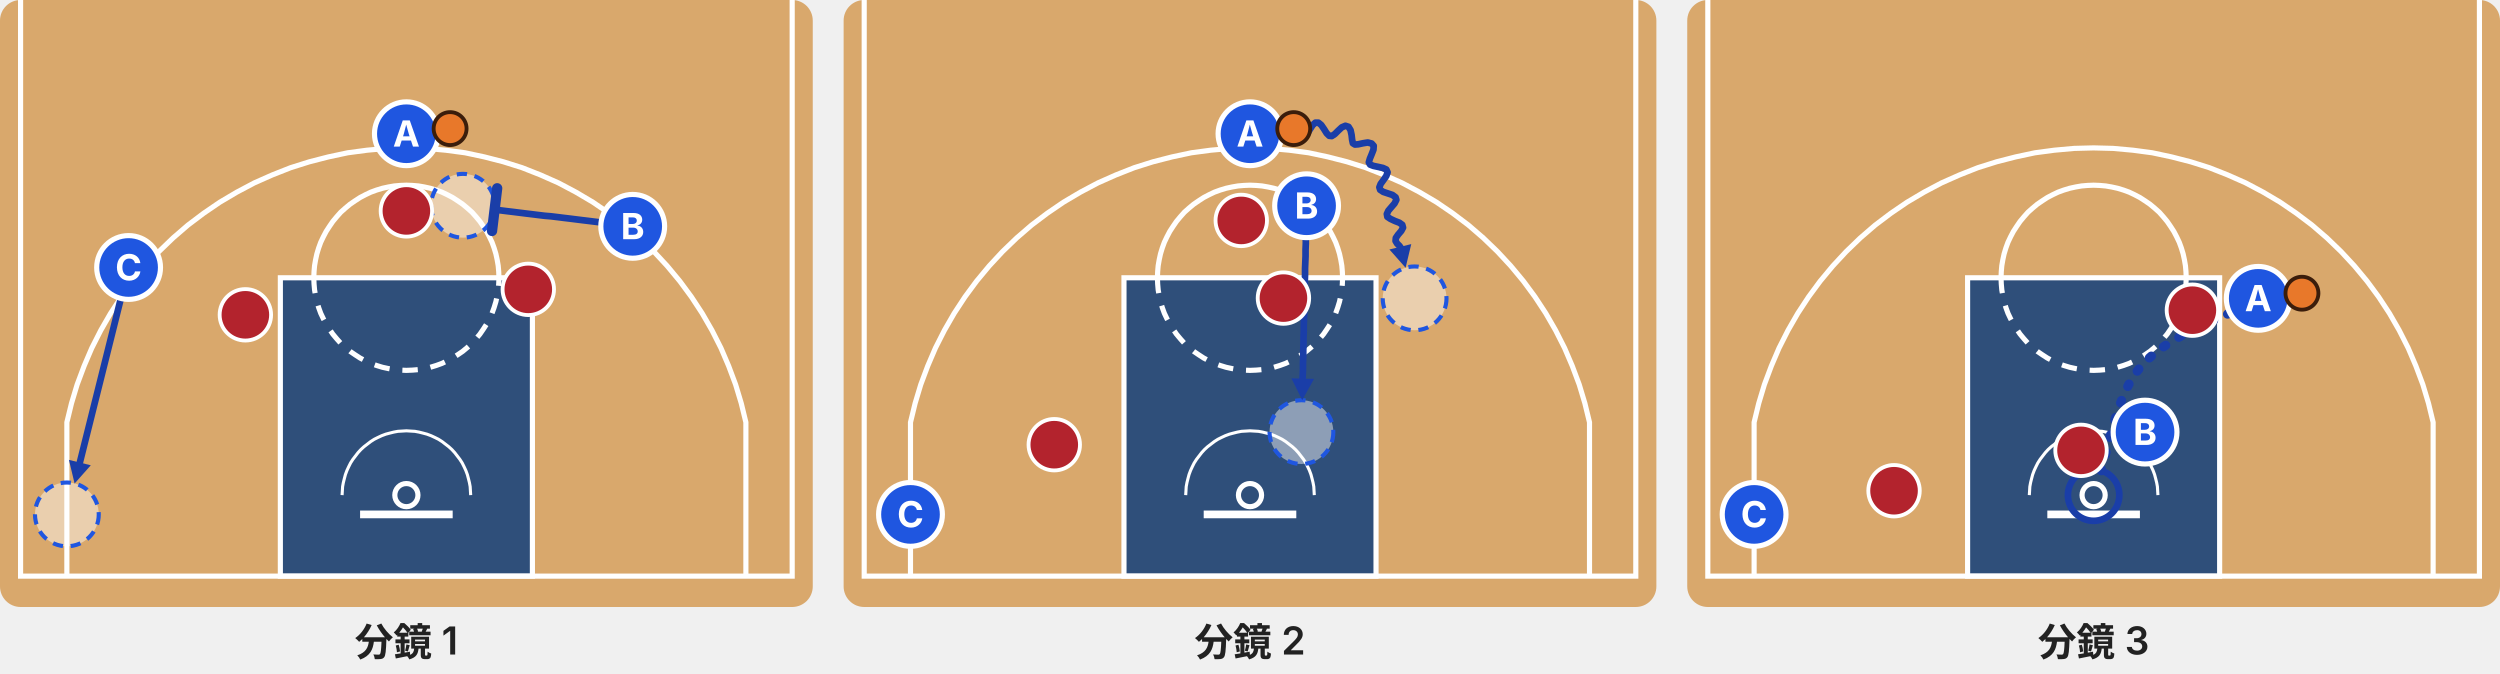
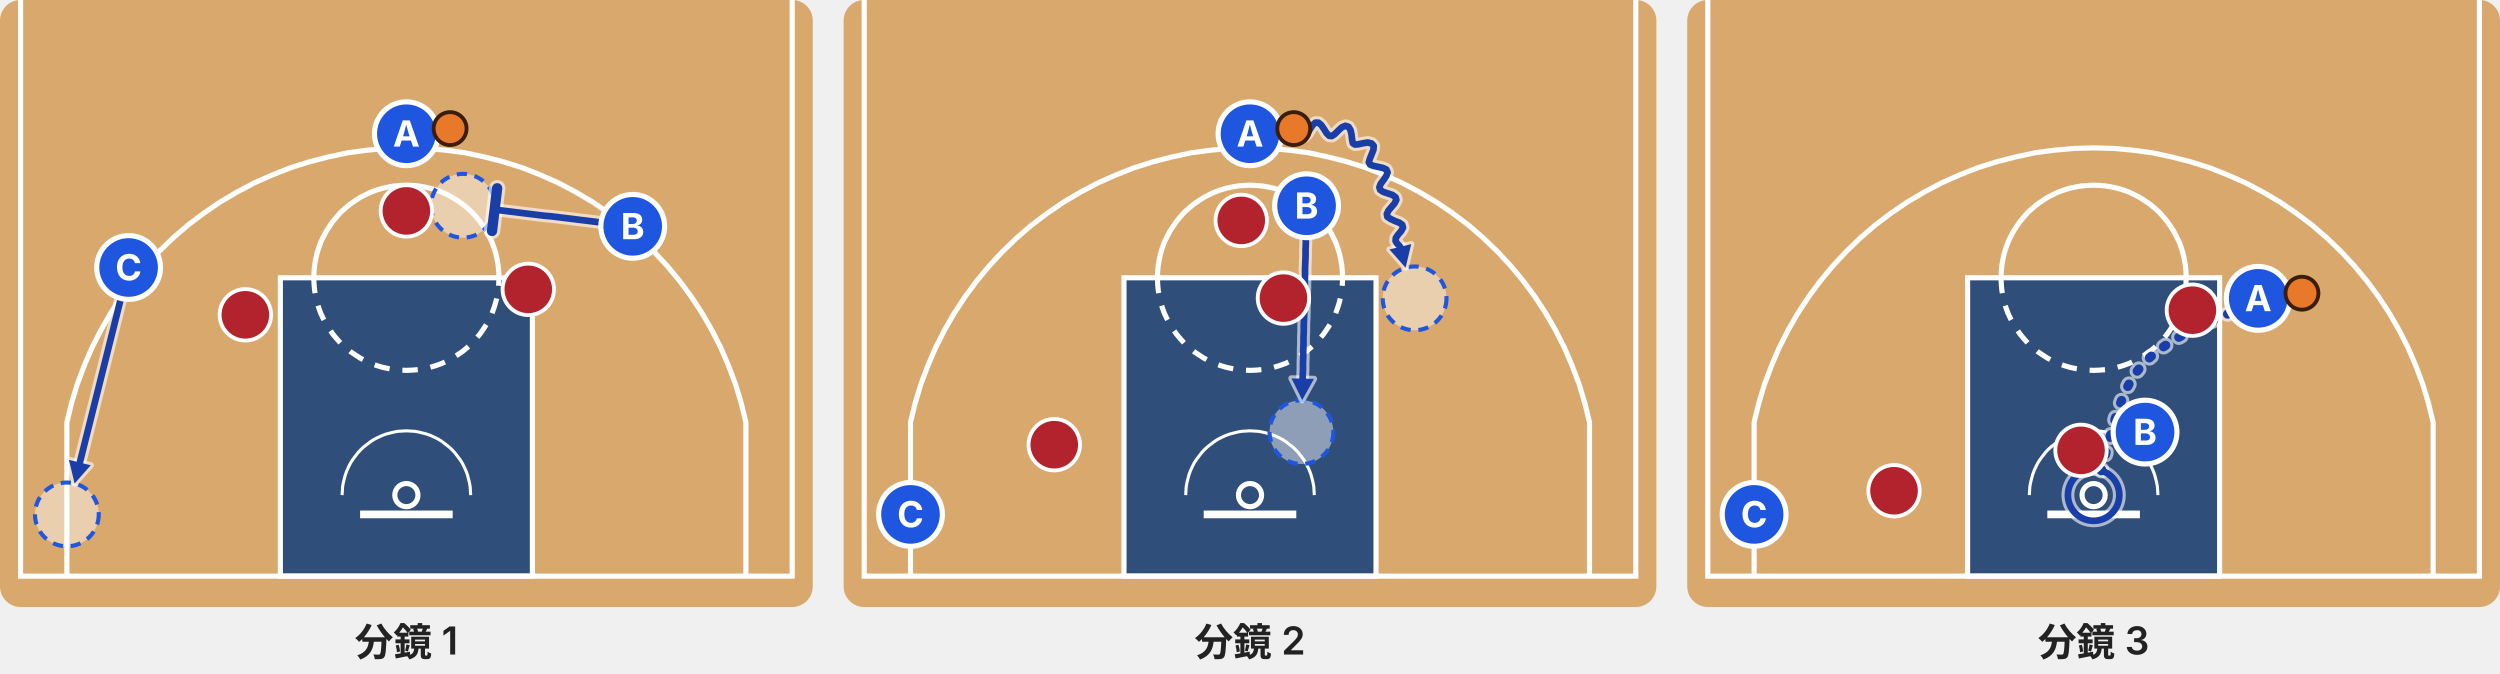
<svg xmlns="http://www.w3.org/2000/svg" viewBox="0 0 972.0 262.0" width="972.0" height="262.0" font-family="-apple-system, 'PingFang TC', 'Noto Sans TC', sans-serif">
  <g transform="translate(0,0)">
    <rect width="316.0" height="236.0" rx="8" fill="#d9a86c" />
    <rect x="109.0" y="108.0" width="98.0" height="116.0" fill="#2f4f7a" stroke="#ffffff" stroke-width="2" />
    <polyline points="8.0,0.0 8.0,224.0 308.0,224.0 308.0,0.0" fill="none" stroke="#ffffff" stroke-width="2" />
    <polyline points="194.0,108.0 193.9,105.6 193.7,103.3 193.3,101.0 192.8,98.7 192.1,96.4 191.3,94.2 190.3,92.1 189.2,90.0 187.9,88.0 186.6,86.1 185.1,84.3 183.5,82.5 181.7,80.9 179.9,79.4 178.0,78.1 176.0,76.8 173.9,75.7 171.8,74.7 169.6,73.9 167.3,73.2 165.0,72.7 162.7,72.3 160.4,72.1 158.0,72.0 155.6,72.1 153.3,72.3 151.0,72.7 148.7,73.2 146.4,73.9 144.2,74.7 142.1,75.7 140.0,76.8 138.0,78.1 136.1,79.4 134.3,80.9 132.5,82.5 130.9,84.3 129.4,86.1 128.1,88.0 126.8,90.0 125.7,92.1 124.7,94.2 123.9,96.4 123.2,98.7 122.7,101.0 122.3,103.3 122.1,105.6 122.0,108.0" fill="none" stroke="#ffffff" stroke-width="2" />
    <polyline points="122.0,108.0 122.1,110.4 122.3,112.7 122.7,115.0 123.2,117.3 123.9,119.6 124.7,121.8 125.7,123.9 126.8,126.0 128.1,128.0 129.4,129.9 130.9,131.7 132.5,133.5 134.3,135.1 136.1,136.6 138.0,137.9 140.0,139.2 142.1,140.3 144.2,141.3 146.4,142.1 148.7,142.8 151.0,143.3 153.3,143.7 155.6,143.9 158.0,144.0 160.4,143.9 162.7,143.7 165.0,143.3 167.3,142.8 169.6,142.1 171.8,141.3 173.9,140.3 176.0,139.2 178.0,137.9 179.9,136.6 181.7,135.1 183.5,133.5 185.1,131.7 186.6,129.9 187.9,128.0 189.2,126.0 190.3,123.9 191.3,121.8 192.1,119.6 192.8,117.3 193.3,115.0 193.7,112.7 193.9,110.4 194.0,108.0" fill="none" stroke="#ffffff" stroke-width="2" stroke-dasharray="6 5" />
    <polyline points="290.0,224.0 290.0,164.2 288.2,156.8 286.0,149.5 283.3,142.3 280.3,135.3 276.8,128.4 273.0,121.8 268.8,115.4 264.3,109.3 259.4,103.4 254.2,97.8 248.7,92.5 242.9,87.5 236.8,82.9 230.5,78.6 223.9,74.7 217.1,71.1 210.1,68.0 203.0,65.2 195.7,62.9 188.3,61.0 180.8,59.4 173.3,58.4 165.6,57.7 158.0,57.5 150.4,57.7 142.7,58.4 135.2,59.4 127.7,61.0 120.3,62.9 113.0,65.2 105.9,68.0 98.9,71.1 92.1,74.7 85.5,78.6 79.2,82.9 73.1,87.5 67.3,92.5 61.8,97.8 56.6,103.4 51.7,109.3 47.2,115.4 43.0,121.8 39.2,128.4 35.7,135.3 32.7,142.3 30.0,149.5 27.8,156.8 26.0,164.2 26.0,224.0" fill="none" stroke="#ffffff" stroke-width="2" />
    <polyline points="183.0,192.5 182.9,190.9 182.8,189.2 182.5,187.6 182.1,186.0 181.7,184.5 181.1,182.9 180.4,181.4 179.7,180.0 178.8,178.6 177.8,177.3 176.8,176.0 175.7,174.8 174.5,173.7 173.2,172.7 171.9,171.7 170.5,170.8 169.1,170.1 167.6,169.4 166.0,168.8 164.5,168.4 162.9,168.0 161.3,167.7 159.6,167.6 158.0,167.5 156.4,167.6 154.7,167.7 153.1,168.0 151.5,168.4 150.0,168.8 148.4,169.4 146.9,170.1 145.5,170.8 144.1,171.7 142.8,172.7 141.5,173.7 140.3,174.8 139.2,176.0 138.2,177.3 137.2,178.6 136.3,180.0 135.6,181.4 134.9,182.9 134.3,184.5 133.9,186.0 133.5,187.6 133.2,189.2 133.1,190.9 133.0,192.5" fill="none" stroke="#ffffff" stroke-width="1.2" />
    <line x1="140.0" y1="200.0" x2="176.0" y2="200.0" stroke="#ffffff" stroke-width="3" />
    <circle cx="158.0" cy="192.5" r="4.5" fill="none" stroke="#ffffff" stroke-width="2" />
    <circle cx="180.0" cy="80.0" r="12.4" fill="#ffffff" fill-opacity="0.45" stroke="#1f56e0" stroke-width="1.6" stroke-dasharray="4 3" />
    <circle cx="26.0" cy="200.0" r="12.4" fill="#ffffff" fill-opacity="0.45" stroke="#1f56e0" stroke-width="1.6" stroke-dasharray="4 3" />
+     <polyline points="233.7,86.5 231.3,86.2 228.9,85.9 226.4,85.6 224.0,85.3 221.6,85.0 219.1,84.7 216.7,84.4 214.2,84.1 211.8,83.9 209.3,83.6 206.9,83.3 204.4,83.0 202.0,82.7 199.6,82.4 197.1,82.1 194.7,81.8 192.3,81.5" fill="none" stroke="#ffffff" stroke-width="5.0" stroke-linecap="round" stroke-linejoin="round" stroke-opacity="0.6" fill-opacity="0.6" />
+     <line x1="191.3" y1="89.8" x2="193.3" y2="73.2" stroke="#ffffff" stroke-width="6.4" stroke-linecap="round" stroke-opacity="0.6" fill-opacity="0.6" />
    <polyline points="233.7,86.5 231.3,86.2 228.9,85.9 226.4,85.6 224.0,85.3 221.6,85.0 219.1,84.7 216.7,84.4 214.2,84.1 211.8,83.9 209.3,83.6 206.9,83.3 204.4,83.0 202.0,82.7 199.6,82.4 197.1,82.1 194.7,81.8 192.3,81.5" fill="none" stroke="#1a3ea8" stroke-width="2.6" stroke-linecap="round" stroke-linejoin="round" />
-     <line x1="191.3" y1="89.8" x2="193.3" y2="73.2" stroke="#1a3ea8" stroke-width="4" stroke-linecap="round" />
+     <line x1="191.3" y1="89.8" x2="193.3" y2="73.2" stroke="#1a3ea8" stroke-width="4.0" stroke-linecap="round" />
+     <polyline points="47.0,116.0 46.4,118.4 45.8,120.8 45.2,123.2 44.6,125.6 44.0,128.0 43.4,130.4 42.8,132.8 42.2,135.2 41.6,137.6 41.0,140.0 40.4,142.4 39.8,144.8 39.2,147.2 38.6,149.6 38.0,152.0 37.4,154.4 36.8,156.8 36.2,159.2 35.6,161.6 35.0,164.0 34.4,166.4 33.8,168.8 33.2,171.2 32.6,173.6 32.0,176.0 31.4,178.4 30.8,180.8 30.7,181.4" fill="none" stroke="#ffffff" stroke-width="5.0" stroke-linecap="round" stroke-linejoin="round" stroke-opacity="0.6" fill-opacity="0.6" />
+     <polygon points="29.0,188.0 35.3,180.9 26.8,178.8" fill="#ffffff" stroke="#ffffff" stroke-width="2.4" stroke-linejoin="round" stroke-opacity="0.6" fill-opacity="0.6" />
    <polyline points="47.0,116.0 46.4,118.4 45.8,120.8 45.2,123.2 44.6,125.6 44.0,128.0 43.4,130.4 42.8,132.8 42.2,135.2 41.6,137.6 41.0,140.0 40.4,142.4 39.8,144.8 39.2,147.2 38.6,149.6 38.0,152.0 37.4,154.4 36.8,156.8 36.2,159.2 35.6,161.6 35.0,164.0 34.4,166.4 33.8,168.8 33.2,171.2 32.6,173.6 32.0,176.0 31.4,178.4 30.8,180.8 30.7,181.4" fill="none" stroke="#1a3ea8" stroke-width="2.6" stroke-linecap="round" stroke-linejoin="round" />
    <polygon points="29.0,188.0 35.3,180.9 26.8,178.8" fill="#1a3ea8" />
    <circle cx="158.0" cy="82.0" r="10.0" fill="#b3232d" stroke="#fff" stroke-width="1.5" />
    <circle cx="205.4" cy="112.5" r="10.0" fill="#b3232d" stroke="#fff" stroke-width="1.5" />
    <circle cx="95.4" cy="122.4" r="10.0" fill="#b3232d" stroke="#fff" stroke-width="1.5" />
    <circle cx="158.0" cy="52.0" r="12.4" fill="#1f56e0" stroke="#fff" stroke-width="2" />
    <text x="158.0" y="57.0" font-size="14" font-weight="700" fill="#fff" text-anchor="middle">A</text>
    <circle cx="246.0" cy="88.0" r="12.4" fill="#1f56e0" stroke="#fff" stroke-width="2" />
    <text x="246.0" y="93.0" font-size="14" font-weight="700" fill="#fff" text-anchor="middle">B</text>
    <circle cx="50.0" cy="104.0" r="12.4" fill="#1f56e0" stroke="#fff" stroke-width="2" />
    <text x="50.0" y="109.0" font-size="14" font-weight="700" fill="#fff" text-anchor="middle">C</text>
    <circle cx="175.0" cy="50.0" r="6.4" fill="#e8782a" stroke="#3b1d0b" stroke-width="1.5" />
    <text x="158.0" y="255.0" font-size="15" font-weight="600" fill="#222" text-anchor="middle">分鏡 1</text>
  </g>
  <g transform="translate(328,0)">
    <rect width="316.0" height="236.0" rx="8" fill="#d9a86c" />
    <rect x="109.0" y="108.0" width="98.0" height="116.0" fill="#2f4f7a" stroke="#ffffff" stroke-width="2" />
    <polyline points="8.0,0.0 8.0,224.0 308.0,224.0 308.0,0.0" fill="none" stroke="#ffffff" stroke-width="2" />
    <polyline points="194.0,108.0 193.9,105.6 193.7,103.3 193.3,101.0 192.8,98.7 192.1,96.4 191.3,94.2 190.3,92.1 189.2,90.0 187.9,88.0 186.6,86.1 185.1,84.3 183.5,82.5 181.7,80.9 179.9,79.4 178.0,78.1 176.0,76.8 173.9,75.7 171.8,74.7 169.6,73.9 167.3,73.2 165.0,72.7 162.7,72.3 160.4,72.1 158.0,72.0 155.6,72.1 153.3,72.3 151.0,72.7 148.7,73.2 146.4,73.9 144.2,74.7 142.1,75.7 140.0,76.8 138.0,78.1 136.1,79.4 134.3,80.9 132.5,82.5 130.9,84.3 129.4,86.1 128.1,88.0 126.8,90.0 125.7,92.1 124.7,94.2 123.9,96.4 123.2,98.7 122.7,101.0 122.3,103.3 122.1,105.6 122.0,108.0" fill="none" stroke="#ffffff" stroke-width="2" />
    <polyline points="122.0,108.0 122.1,110.4 122.3,112.7 122.7,115.0 123.2,117.3 123.9,119.6 124.7,121.8 125.7,123.9 126.8,126.0 128.1,128.0 129.4,129.9 130.9,131.7 132.5,133.5 134.3,135.1 136.1,136.6 138.0,137.9 140.0,139.2 142.1,140.3 144.2,141.3 146.4,142.1 148.7,142.8 151.0,143.3 153.3,143.7 155.6,143.9 158.0,144.0 160.4,143.9 162.7,143.7 165.0,143.3 167.3,142.8 169.6,142.1 171.8,141.3 173.9,140.3 176.0,139.2 178.0,137.9 179.9,136.6 181.7,135.1 183.5,133.5 185.1,131.7 186.6,129.9 187.9,128.0 189.2,126.0 190.3,123.9 191.3,121.8 192.1,119.6 192.8,117.3 193.3,115.0 193.7,112.7 193.9,110.4 194.0,108.0" fill="none" stroke="#ffffff" stroke-width="2" stroke-dasharray="6 5" />
    <polyline points="290.0,224.0 290.0,164.2 288.2,156.8 286.0,149.5 283.3,142.3 280.3,135.3 276.8,128.4 273.0,121.8 268.8,115.4 264.3,109.3 259.4,103.4 254.2,97.8 248.7,92.5 242.9,87.5 236.8,82.9 230.5,78.6 223.9,74.7 217.1,71.1 210.1,68.0 203.0,65.2 195.7,62.9 188.3,61.0 180.8,59.4 173.3,58.4 165.6,57.7 158.0,57.5 150.4,57.7 142.7,58.4 135.2,59.4 127.7,61.0 120.3,62.9 113.0,65.2 105.9,68.0 98.9,71.1 92.1,74.7 85.5,78.6 79.2,82.9 73.1,87.5 67.3,92.5 61.8,97.8 56.6,103.4 51.7,109.3 47.2,115.4 43.0,121.8 39.2,128.4 35.7,135.3 32.7,142.3 30.0,149.5 27.8,156.8 26.0,164.2 26.0,224.0" fill="none" stroke="#ffffff" stroke-width="2" />
    <polyline points="183.0,192.5 182.9,190.9 182.8,189.2 182.5,187.6 182.1,186.0 181.7,184.5 181.1,182.9 180.4,181.4 179.7,180.0 178.8,178.6 177.8,177.3 176.8,176.0 175.7,174.8 174.5,173.7 173.2,172.7 171.9,171.7 170.5,170.8 169.1,170.1 167.6,169.4 166.0,168.8 164.5,168.4 162.9,168.0 161.3,167.7 159.6,167.6 158.0,167.5 156.4,167.6 154.7,167.7 153.1,168.0 151.5,168.4 150.0,168.8 148.4,169.4 146.9,170.1 145.5,170.8 144.1,171.7 142.8,172.7 141.5,173.7 140.3,174.8 139.2,176.0 138.2,177.3 137.2,178.6 136.3,180.0 135.6,181.4 134.9,182.9 134.3,184.5 133.9,186.0 133.5,187.6 133.2,189.2 133.1,190.9 133.0,192.5" fill="none" stroke="#ffffff" stroke-width="1.2" />
    <line x1="140.0" y1="200.0" x2="176.0" y2="200.0" stroke="#ffffff" stroke-width="3" />
    <circle cx="158.0" cy="192.5" r="4.5" fill="none" stroke="#ffffff" stroke-width="2" />
    <circle cx="222.0" cy="116.0" r="12.4" fill="#ffffff" fill-opacity="0.45" stroke="#1f56e0" stroke-width="1.6" stroke-dasharray="4 3" />
    <circle cx="178.0" cy="168.0" r="12.4" fill="#ffffff" fill-opacity="0.45" stroke="#1f56e0" stroke-width="1.6" stroke-dasharray="4 3" />
+     <polyline points="170.4,51.4 171.4,51.0 172.5,50.4 173.5,49.8 174.6,49.9 175.8,50.8 177.1,52.1 178.3,53.0 179.3,52.9 180.3,51.9 181.3,50.3 182.3,48.7 183.4,47.7 184.6,47.7 185.7,48.6 186.8,50.2 187.8,51.8 188.8,52.8 189.8,52.9 191.0,52.1 192.3,50.8 193.7,49.5 195.1,48.9 196.3,49.3 197.1,50.6 197.5,52.5 197.7,54.3 198.0,55.7 198.8,56.2 200.1,56.1 201.9,55.7 203.8,55.4 205.3,55.8 206.1,56.7 206.0,58.2 205.3,60.0 204.6,61.7 204.2,63.1 204.7,64.0 206.0,64.5 207.9,64.9 209.7,65.3 211.0,65.9 211.5,67.0 211.0,68.4 209.9,70.0 208.8,71.5 208.3,72.8 208.6,73.8 209.8,74.6 211.6,75.2 213.4,75.8 214.6,76.7 214.9,77.7 214.2,79.1 213.0,80.5 211.8,81.9 211.2,83.2 211.4,84.3 212.6,85.1 214.3,85.9 216.1,86.6 217.2,87.4 217.5,88.5 216.8,89.8 215.6,91.2 214.7,92.5 214.6,93.7 215.2,94.7 216.1,95.6 216.8,96.6 217.0,97.5" fill="none" stroke="#ffffff" stroke-width="5.0" stroke-linecap="round" stroke-linejoin="round" stroke-opacity="0.6" fill-opacity="0.6" />
+     <polygon points="218.5,104.1 220.7,94.9 212.2,97.0" fill="#ffffff" stroke="#ffffff" stroke-width="2.4" stroke-linejoin="round" stroke-opacity="0.6" fill-opacity="0.6" />
    <polyline points="170.4,51.4 171.4,51.0 172.5,50.4 173.5,49.8 174.6,49.9 175.8,50.8 177.1,52.1 178.3,53.0 179.3,52.9 180.3,51.9 181.3,50.3 182.3,48.7 183.4,47.7 184.6,47.7 185.7,48.6 186.8,50.2 187.8,51.8 188.8,52.8 189.8,52.9 191.0,52.1 192.3,50.8 193.7,49.5 195.1,48.9 196.3,49.3 197.1,50.6 197.5,52.5 197.7,54.3 198.0,55.7 198.8,56.2 200.1,56.1 201.9,55.7 203.8,55.4 205.3,55.8 206.1,56.7 206.0,58.2 205.3,60.0 204.6,61.7 204.2,63.1 204.7,64.0 206.0,64.5 207.9,64.9 209.7,65.3 211.0,65.9 211.5,67.0 211.0,68.4 209.9,70.0 208.8,71.5 208.3,72.8 208.6,73.8 209.8,74.6 211.6,75.2 213.4,75.8 214.6,76.7 214.9,77.7 214.2,79.1 213.0,80.5 211.8,81.9 211.2,83.2 211.4,84.3 212.6,85.1 214.3,85.9 216.1,86.6 217.2,87.4 217.5,88.5 216.8,89.8 215.6,91.2 214.7,92.5 214.6,93.7 215.2,94.7 216.1,95.6 216.8,96.6 217.0,97.5" fill="none" stroke="#1a3ea8" stroke-width="2.6" stroke-linecap="round" stroke-linejoin="round" />
    <polygon points="218.5,104.1 220.7,94.9 212.2,97.0" fill="#1a3ea8" />
+     <polyline points="179.7,92.4 179.7,94.7 179.6,97.1 179.6,99.6 179.5,102.0 179.4,104.4 179.4,106.9 179.3,109.3 179.3,111.8 179.2,114.2 179.2,116.7 179.1,119.1 179.1,121.6 179.0,124.0 178.9,126.4 178.9,128.9 178.8,131.3 178.8,133.8 178.7,136.2 178.7,138.7 178.6,141.1 178.6,143.6 178.5,146.0 178.4,148.4 178.4,148.8" fill="none" stroke="#ffffff" stroke-width="5.0" stroke-linecap="round" stroke-linejoin="round" stroke-opacity="0.6" fill-opacity="0.6" />
+     <polygon points="178.3,155.6 182.9,147.3 174.1,147.1" fill="#ffffff" stroke="#ffffff" stroke-width="2.4" stroke-linejoin="round" stroke-opacity="0.6" fill-opacity="0.6" />
    <polyline points="179.7,92.4 179.7,94.7 179.6,97.1 179.6,99.6 179.5,102.0 179.4,104.4 179.4,106.9 179.3,109.3 179.3,111.8 179.2,114.2 179.2,116.7 179.1,119.1 179.1,121.6 179.0,124.0 178.9,126.4 178.9,128.9 178.8,131.3 178.8,133.8 178.7,136.2 178.7,138.7 178.6,141.1 178.6,143.6 178.5,146.0 178.4,148.4 178.4,148.8" fill="none" stroke="#1a3ea8" stroke-width="2.6" stroke-linecap="round" stroke-linejoin="round" />
    <polygon points="178.3,155.6 182.9,147.3 174.1,147.1" fill="#1a3ea8" />
    <circle cx="154.6" cy="85.7" r="10.0" fill="#b3232d" stroke="#fff" stroke-width="1.5" />
    <circle cx="171.0" cy="115.9" r="10.0" fill="#b3232d" stroke="#fff" stroke-width="1.5" />
    <circle cx="81.9" cy="172.9" r="10.0" fill="#b3232d" stroke="#fff" stroke-width="1.5" />
    <circle cx="158.0" cy="52.0" r="12.4" fill="#1f56e0" stroke="#fff" stroke-width="2" />
    <text x="158.0" y="57.0" font-size="14" font-weight="700" fill="#fff" text-anchor="middle">A</text>
    <circle cx="180.0" cy="80.0" r="12.4" fill="#1f56e0" stroke="#fff" stroke-width="2" />
    <text x="180.0" y="85.0" font-size="14" font-weight="700" fill="#fff" text-anchor="middle">B</text>
    <circle cx="26.0" cy="200.0" r="12.4" fill="#1f56e0" stroke="#fff" stroke-width="2" />
    <text x="26.0" y="205.0" font-size="14" font-weight="700" fill="#fff" text-anchor="middle">C</text>
    <circle cx="175.0" cy="50.0" r="6.4" fill="#e8782a" stroke="#3b1d0b" stroke-width="1.5" />
    <text x="158.0" y="255.0" font-size="15" font-weight="600" fill="#222" text-anchor="middle">分鏡 2</text>
  </g>
  <g transform="translate(656,0)">
    <rect width="316.0" height="236.0" rx="8" fill="#d9a86c" />
    <rect x="109.0" y="108.0" width="98.0" height="116.0" fill="#2f4f7a" stroke="#ffffff" stroke-width="2" />
    <polyline points="8.0,0.0 8.0,224.0 308.0,224.0 308.0,0.0" fill="none" stroke="#ffffff" stroke-width="2" />
    <polyline points="194.0,108.0 193.9,105.6 193.7,103.3 193.3,101.0 192.8,98.7 192.1,96.4 191.3,94.2 190.3,92.1 189.2,90.0 187.9,88.0 186.6,86.1 185.1,84.3 183.5,82.5 181.7,80.9 179.9,79.4 178.0,78.1 176.0,76.8 173.9,75.7 171.8,74.7 169.6,73.9 167.3,73.2 165.0,72.7 162.7,72.3 160.4,72.1 158.0,72.0 155.6,72.1 153.3,72.3 151.0,72.7 148.7,73.2 146.4,73.9 144.2,74.7 142.1,75.7 140.0,76.8 138.0,78.1 136.1,79.4 134.3,80.9 132.5,82.5 130.9,84.3 129.4,86.1 128.1,88.0 126.8,90.0 125.7,92.1 124.7,94.2 123.9,96.4 123.2,98.7 122.7,101.0 122.3,103.3 122.1,105.6 122.0,108.0" fill="none" stroke="#ffffff" stroke-width="2" />
    <polyline points="122.0,108.0 122.1,110.4 122.3,112.7 122.7,115.0 123.2,117.3 123.9,119.6 124.7,121.8 125.7,123.9 126.8,126.0 128.1,128.0 129.4,129.9 130.9,131.7 132.5,133.5 134.3,135.1 136.1,136.6 138.0,137.9 140.0,139.2 142.1,140.3 144.2,141.3 146.4,142.1 148.7,142.8 151.0,143.3 153.3,143.7 155.6,143.9 158.0,144.0 160.4,143.9 162.7,143.7 165.0,143.3 167.3,142.8 169.6,142.1 171.8,141.3 173.9,140.3 176.0,139.2 178.0,137.9 179.9,136.6 181.7,135.1 183.5,133.5 185.1,131.7 186.6,129.9 187.9,128.0 189.2,126.0 190.3,123.9 191.3,121.8 192.1,119.6 192.8,117.3 193.3,115.0 193.7,112.7 193.9,110.4 194.0,108.0" fill="none" stroke="#ffffff" stroke-width="2" stroke-dasharray="6 5" />
    <polyline points="290.0,224.0 290.0,164.2 288.2,156.8 286.0,149.5 283.3,142.3 280.3,135.3 276.8,128.4 273.0,121.8 268.8,115.4 264.3,109.3 259.4,103.4 254.2,97.8 248.7,92.5 242.9,87.5 236.8,82.9 230.5,78.6 223.9,74.7 217.1,71.1 210.1,68.0 203.0,65.2 195.7,62.9 188.3,61.0 180.8,59.4 173.3,58.4 165.6,57.7 158.0,57.5 150.4,57.7 142.7,58.4 135.2,59.4 127.7,61.0 120.3,62.9 113.0,65.2 105.9,68.0 98.9,71.1 92.1,74.7 85.5,78.6 79.2,82.9 73.1,87.5 67.3,92.5 61.8,97.8 56.6,103.4 51.7,109.3 47.2,115.4 43.0,121.8 39.2,128.4 35.7,135.3 32.7,142.3 30.0,149.5 27.8,156.8 26.0,164.2 26.0,224.0" fill="none" stroke="#ffffff" stroke-width="2" />
    <polyline points="183.0,192.5 182.9,190.9 182.8,189.2 182.5,187.6 182.1,186.0 181.7,184.5 181.1,182.9 180.4,181.4 179.7,180.0 178.8,178.6 177.8,177.3 176.8,176.0 175.7,174.8 174.5,173.7 173.2,172.7 171.9,171.7 170.5,170.8 169.1,170.1 167.6,169.4 166.0,168.8 164.5,168.4 162.9,168.0 161.3,167.7 159.6,167.6 158.0,167.5 156.4,167.6 154.7,167.7 153.1,168.0 151.5,168.4 150.0,168.8 148.4,169.4 146.9,170.1 145.5,170.8 144.1,171.7 142.8,172.7 141.5,173.7 140.3,174.8 139.2,176.0 138.2,177.3 137.2,178.6 136.3,180.0 135.6,181.4 134.9,182.9 134.3,184.5 133.9,186.0 133.5,187.6 133.2,189.2 133.1,190.9 133.0,192.5" fill="none" stroke="#ffffff" stroke-width="1.2" />
    <line x1="140.0" y1="200.0" x2="176.0" y2="200.0" stroke="#ffffff" stroke-width="3" />
    <circle cx="158.0" cy="192.5" r="4.5" fill="none" stroke="#ffffff" stroke-width="2" />
+     <polyline points="211.0,121.7 208.8,122.7 206.5,123.7 204.2,124.8 201.9,125.8 199.6,126.9 197.4,127.9 195.2,129.0 193.0,130.1 190.8,131.3 188.8,132.5 186.7,133.8 184.8,135.1 182.9,136.5 181.1,137.9 179.4,139.4 177.7,141.0 176.2,142.7 174.8,144.5 173.5,146.4 172.3,148.3 171.2,150.4 170.2,152.5 169.3,154.6 168.4,156.9 167.6,159.1 166.8,161.4 166.1,163.8 165.4,166.2 164.7,168.6 164.1,171.0 163.5,173.4 162.8,175.9 162.2,178.3 161.6,180.7 161.0,183.0" fill="none" stroke="#ffffff" stroke-width="6.0" stroke-linecap="round" stroke-linejoin="round" stroke-opacity="0.6" fill-opacity="0.6" stroke-dasharray="1 6" />
+     <circle cx="158.0" cy="192.5" r="10.0" fill="none" stroke="#ffffff" stroke-width="5.0" stroke-opacity="0.6" fill-opacity="0.6" />
    <polyline points="211.0,121.7 208.8,122.7 206.5,123.7 204.2,124.8 201.9,125.8 199.6,126.9 197.4,127.9 195.2,129.0 193.0,130.1 190.8,131.3 188.8,132.5 186.7,133.8 184.8,135.1 182.9,136.5 181.1,137.9 179.4,139.4 177.7,141.0 176.2,142.7 174.8,144.5 173.5,146.4 172.3,148.3 171.2,150.4 170.2,152.5 169.3,154.6 168.4,156.9 167.6,159.1 166.8,161.4 166.1,163.8 165.4,166.2 164.7,168.6 164.1,171.0 163.5,173.4 162.8,175.9 162.2,178.3 161.6,180.7 161.0,183.0" fill="none" stroke="#1a3ea8" stroke-width="3.6" stroke-linecap="round" stroke-linejoin="round" stroke-dasharray="1 6" />
    <circle cx="158.0" cy="192.5" r="10.0" fill="none" stroke="#1a3ea8" stroke-width="2.6" />
    <circle cx="153.1" cy="175.1" r="10.0" fill="#b3232d" stroke="#fff" stroke-width="1.5" />
    <circle cx="196.4" cy="120.6" r="10.0" fill="#b3232d" stroke="#fff" stroke-width="1.5" />
    <circle cx="80.4" cy="190.8" r="10.0" fill="#b3232d" stroke="#fff" stroke-width="1.5" />
    <circle cx="222.0" cy="116.0" r="12.4" fill="#1f56e0" stroke="#fff" stroke-width="2" />
    <text x="222.0" y="121.0" font-size="14" font-weight="700" fill="#fff" text-anchor="middle">A</text>
    <circle cx="178.0" cy="168.0" r="12.4" fill="#1f56e0" stroke="#fff" stroke-width="2" />
    <text x="178.0" y="173.0" font-size="14" font-weight="700" fill="#fff" text-anchor="middle">B</text>
    <circle cx="26.0" cy="200.0" r="12.4" fill="#1f56e0" stroke="#fff" stroke-width="2" />
    <text x="26.0" y="205.0" font-size="14" font-weight="700" fill="#fff" text-anchor="middle">C</text>
    <circle cx="239.0" cy="114.0" r="6.4" fill="#e8782a" stroke="#3b1d0b" stroke-width="1.5" />
    <text x="158.0" y="255.0" font-size="15" font-weight="600" fill="#222" text-anchor="middle">分鏡 3</text>
  </g>
</svg>
